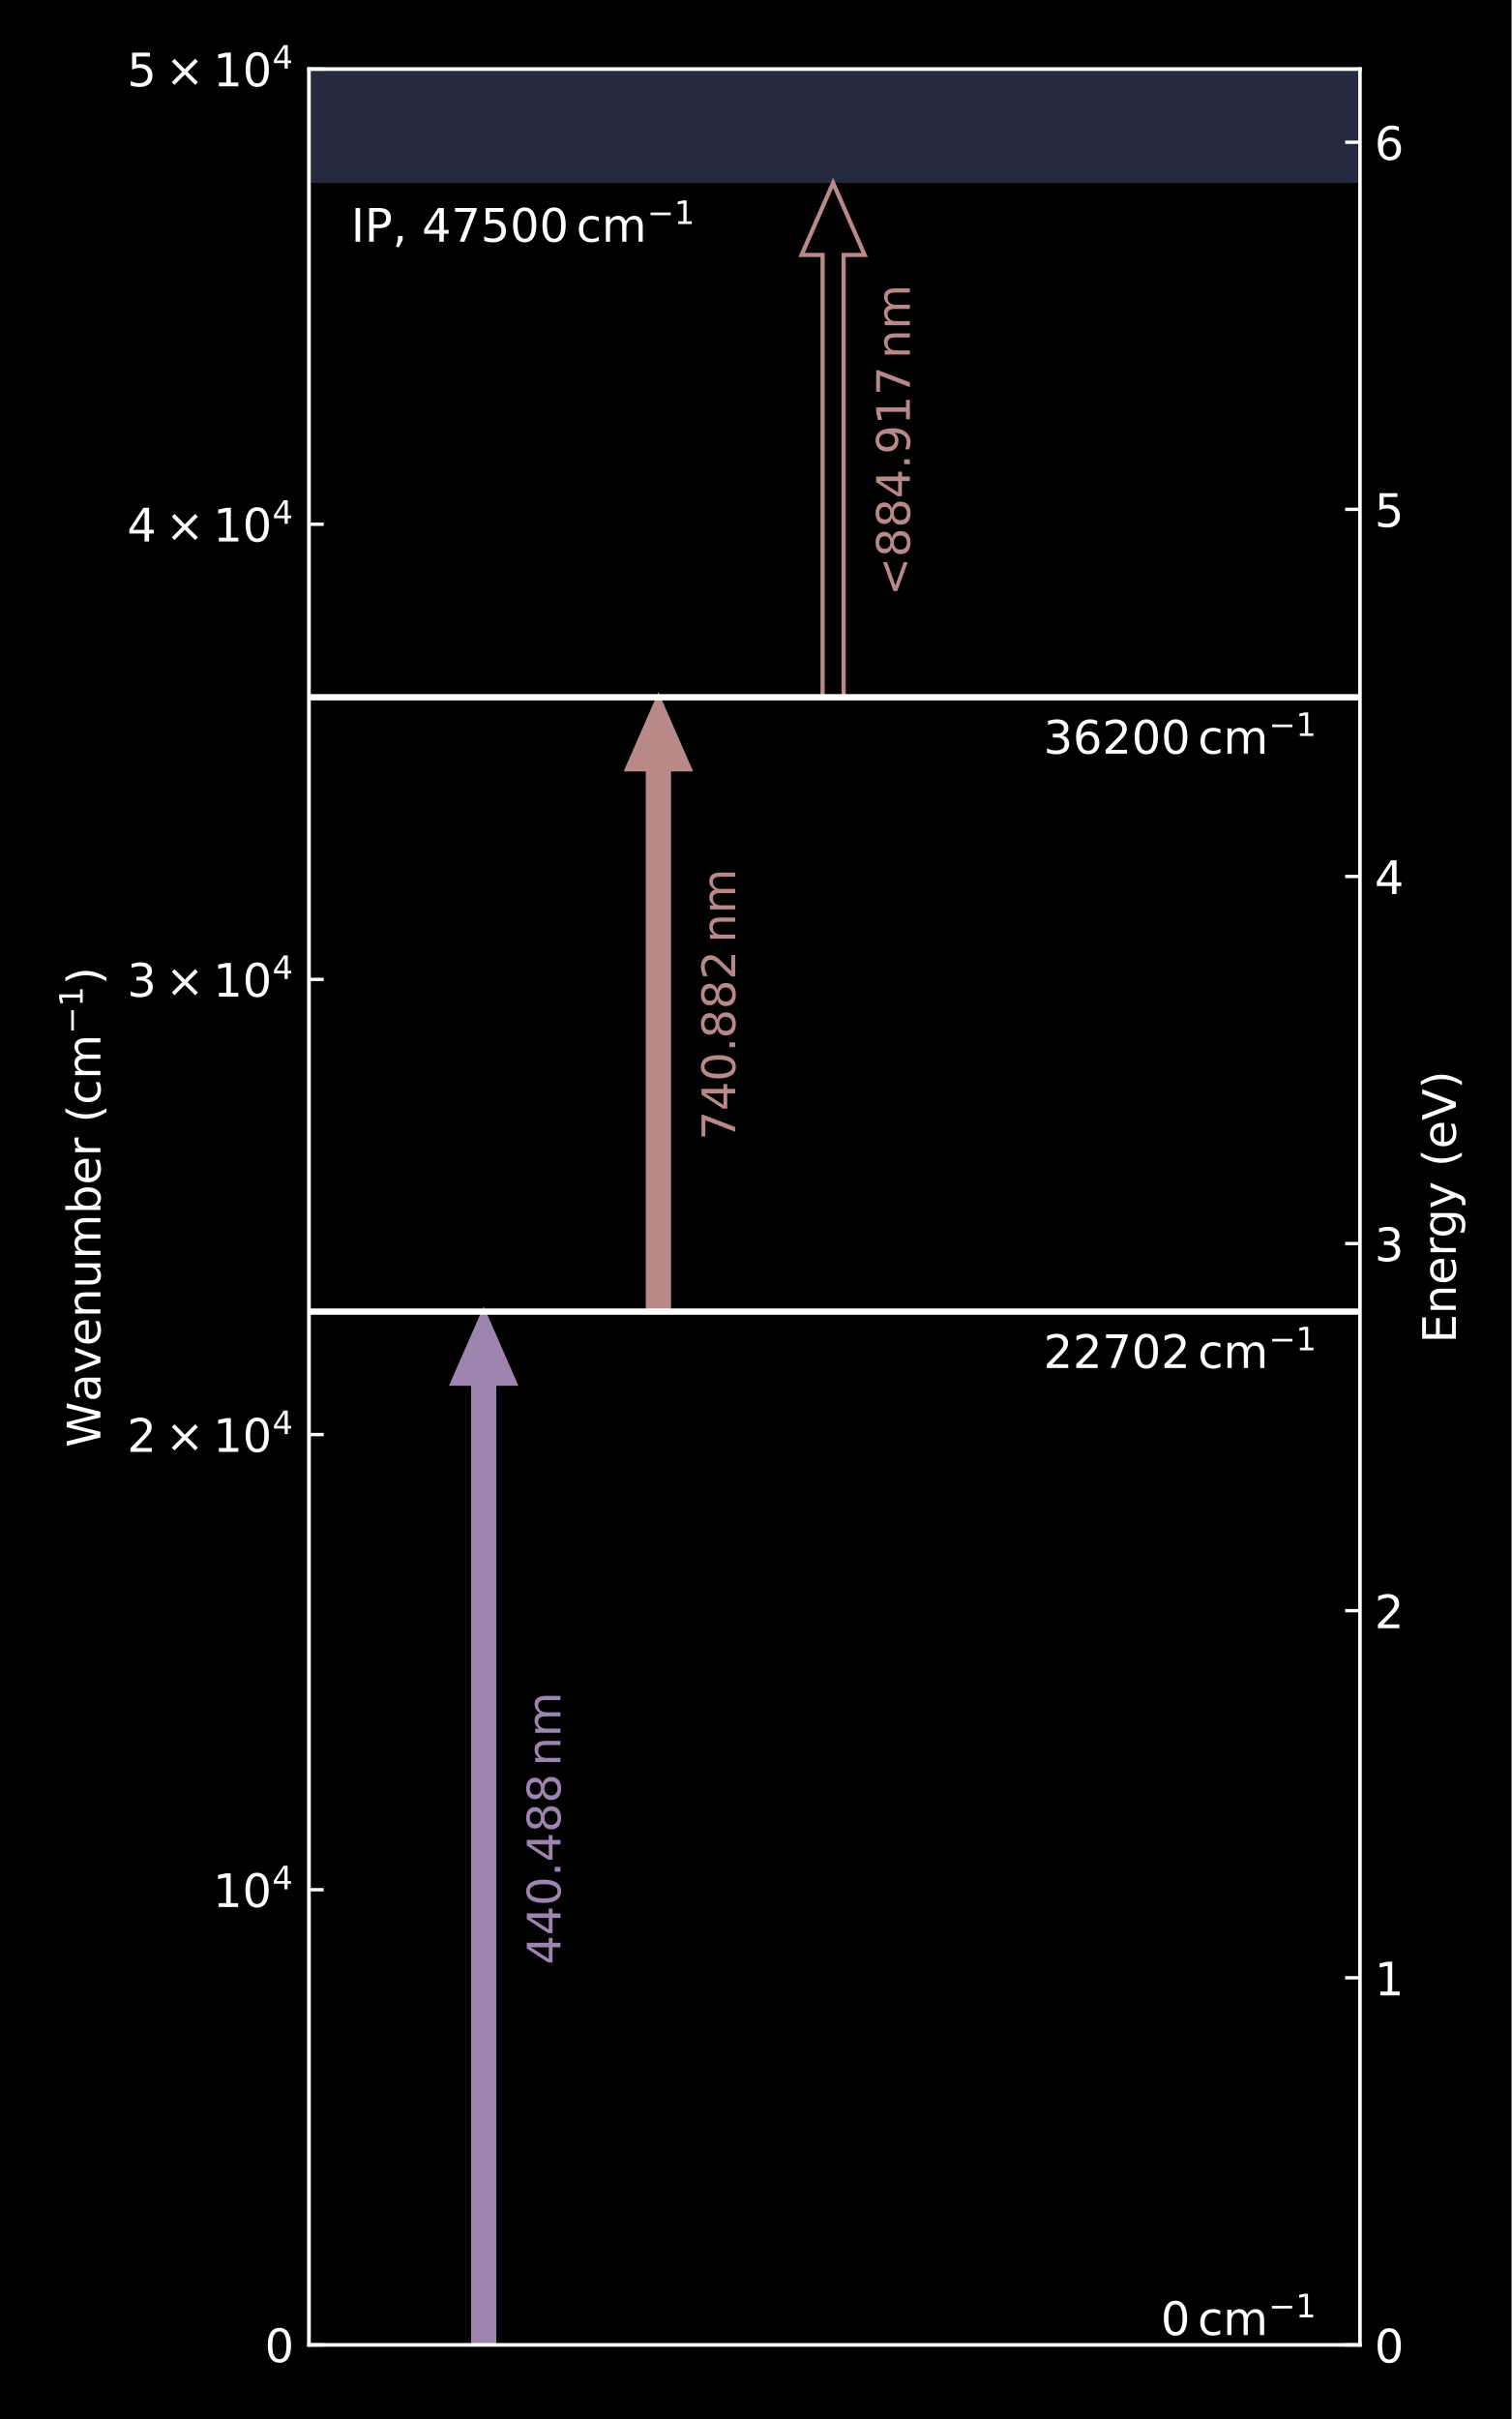
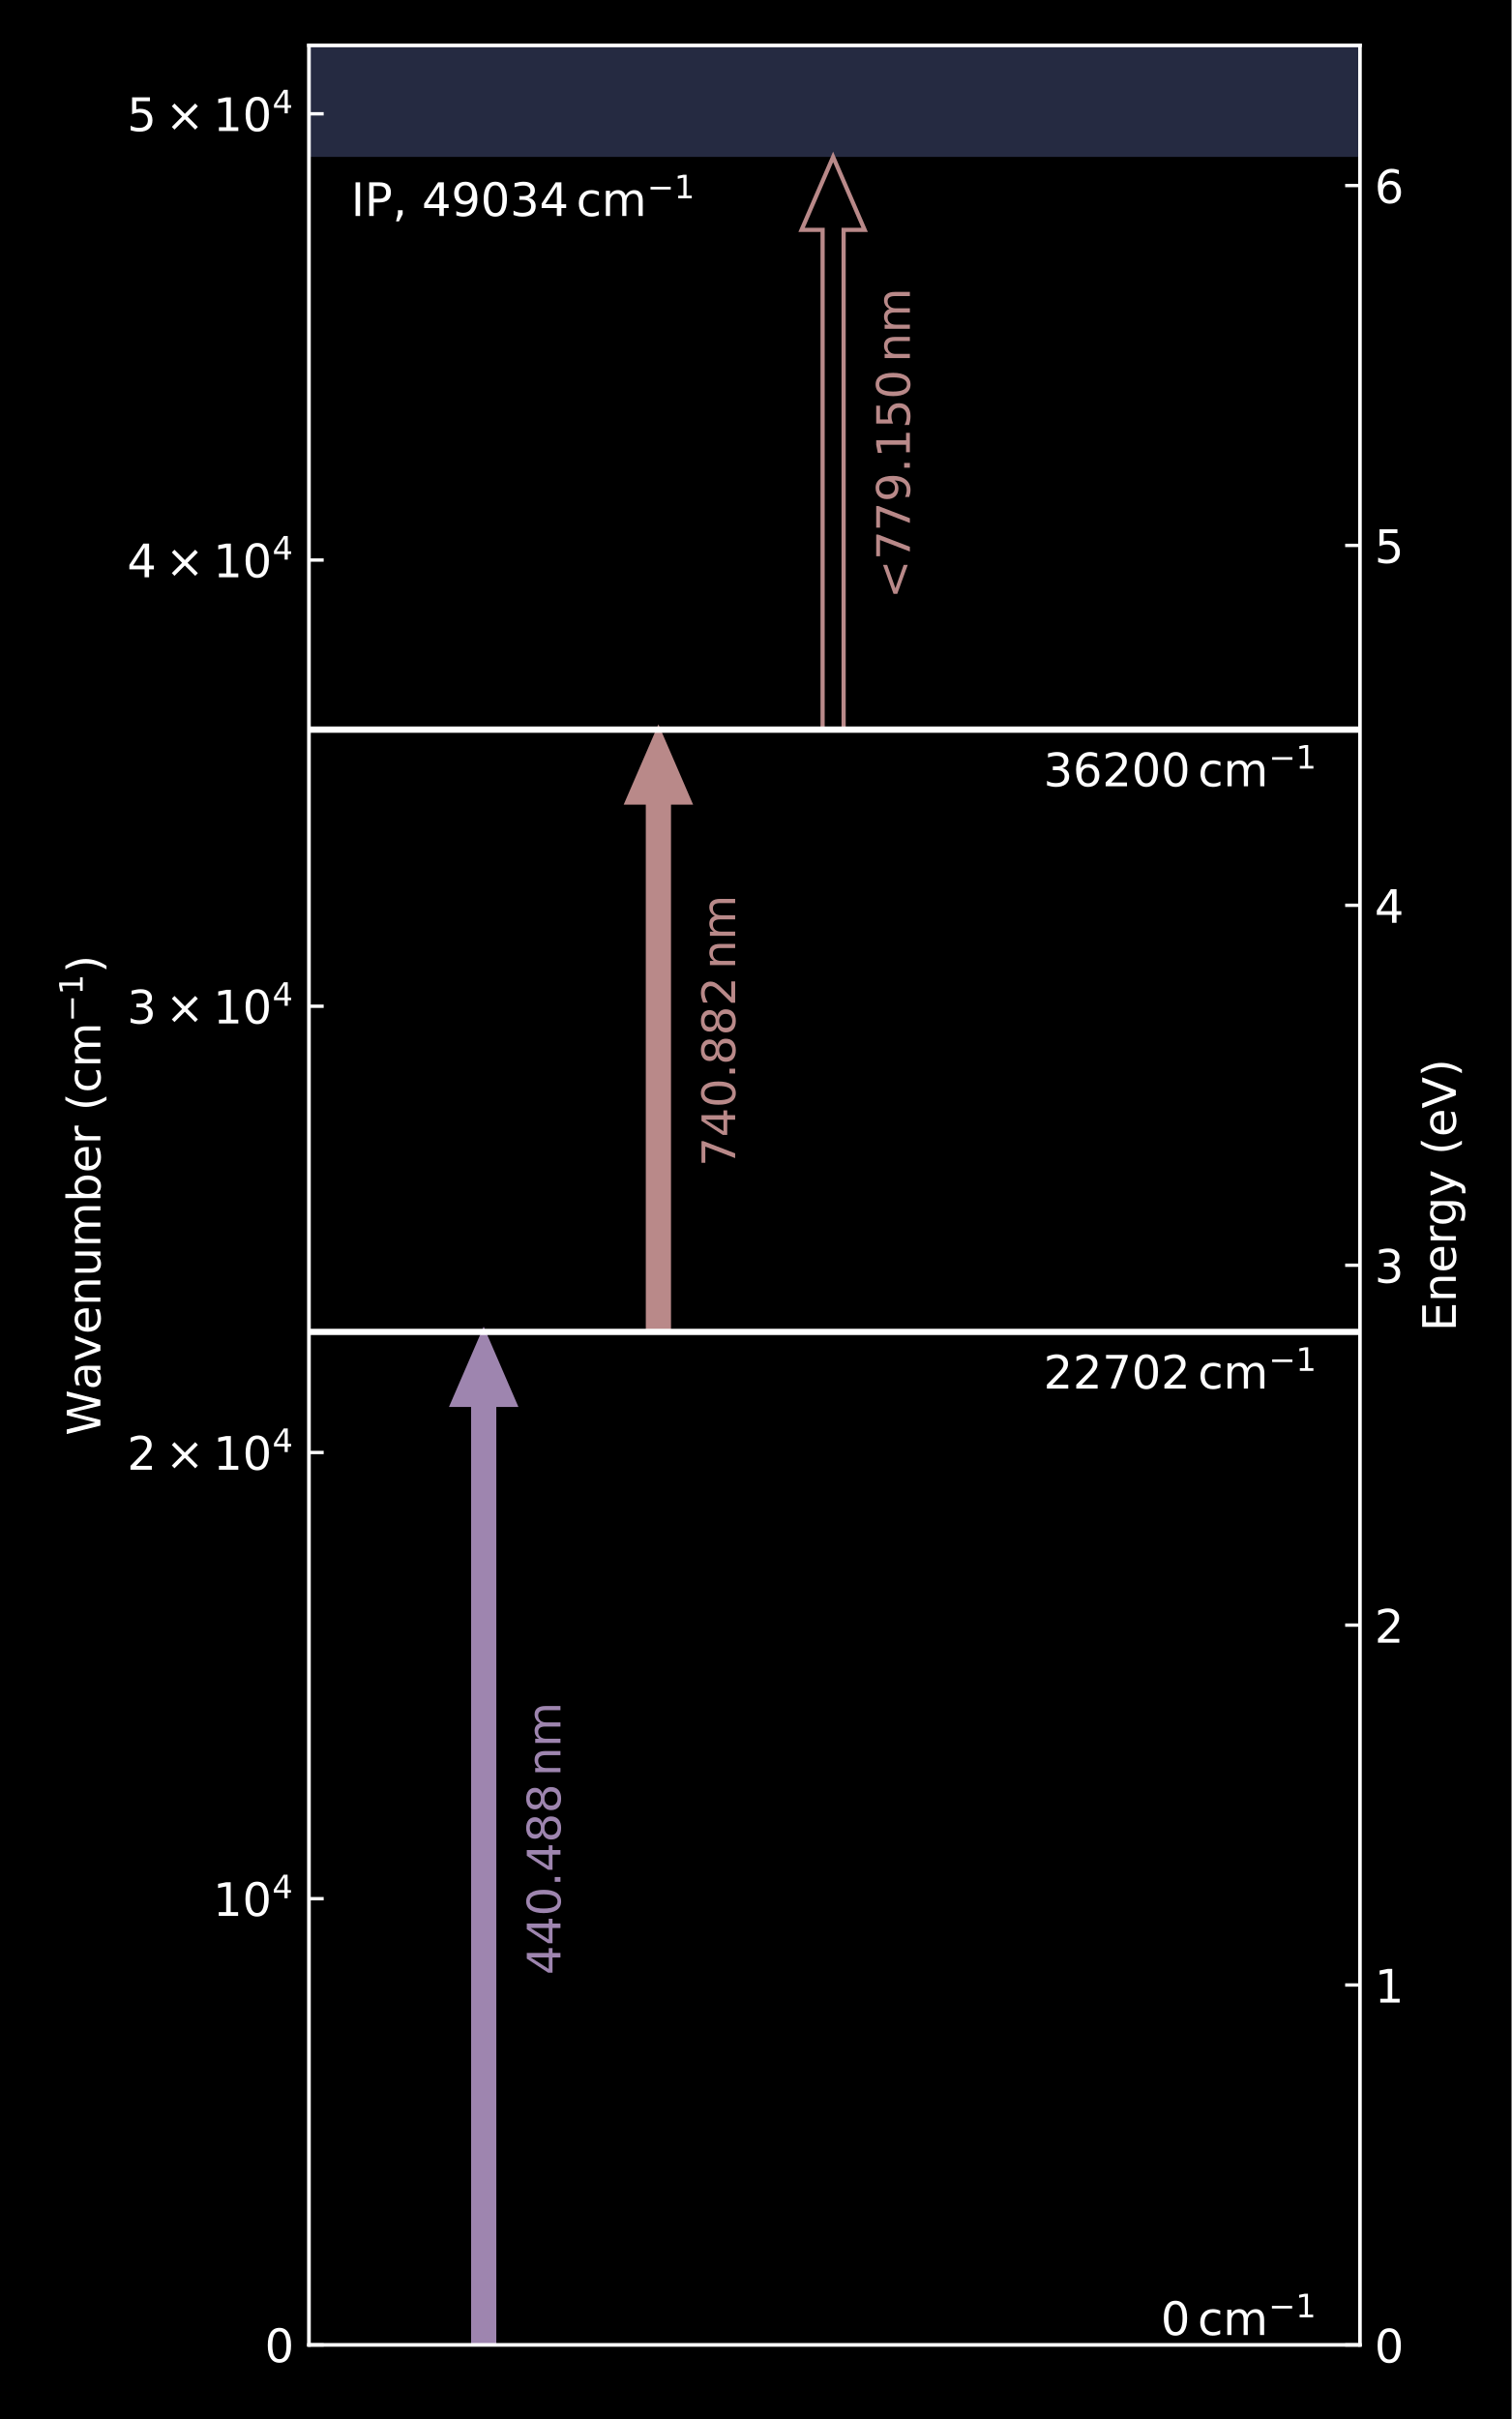
<svg xmlns="http://www.w3.org/2000/svg" xmlns:xlink="http://www.w3.org/1999/xlink" width="360pt" height="576pt" viewBox="0 0 360 576" version="1.1">
  <defs>
    <style type="text/css">*{stroke-linejoin: round; stroke-linecap: butt}</style>
  </defs>
  <g id="figure_1">
    <g id="patch_1">
      <path d="M 0 576  L 360 576  L 360 0  L 0 0  z " />
    </g>
    <g id="axes_1">
      <g id="patch_2">
-         <path d="M 73.592 558.36  L 323.88 558.36  L 323.88 16.452  L 73.592 16.452  z " />
+         <path d="M 73.592 558.36  L 323.88 558.36  L 323.88 10.8  L 73.592 10.8  z " />
      </g>
      <g id="PolyCollection_1">
-         <path d="M 73.592 -4860.72  L 73.592 43.547  L 323.88 43.547  L 323.88 -4860.72  L 323.88 -4860.72  L 73.592 -4860.72  z " clip-path="url(#p51c7b489b8)" style="fill: #4b5482; fill-opacity: 0.5" />
+         <path d="M 73.592 -4917.24  L 73.592 37.363  L 323.88 37.363  L 323.88 -4917.24  L 323.88 -4917.24  L 73.592 -4917.24  z " clip-path="url(#pb6f37d54f6)" style="fill: #4b5482; fill-opacity: 0.5" />
      </g>
      <g id="patch_3">
-         <path d="M 115.202 312.311  L 122.711 329.472  L 117.705 329.472  L 117.705 558.36  L 112.699 558.36  L 112.699 329.472  L 107.694 329.472  z " clip-path="url(#p51c7b489b8)" style="fill: #9e85af; stroke: #9e85af; stroke-linejoin: miter" />
+         <path d="M 115.202 317.146  L 122.711 334.512  L 117.705 334.512  L 117.705 558.36  L 112.699 558.36  L 112.699 334.512  L 107.694 334.512  z " clip-path="url(#pb6f37d54f6)" style="fill: #9e85af; stroke: #9e85af; stroke-linejoin: miter" />
      </g>
      <g id="patch_4">
-         <path d="M 156.813 166.024  L 164.321 183.184  L 159.316 183.184  L 159.316 312.311  L 154.31 312.311  L 154.31 183.184  L 149.304 183.184  z " clip-path="url(#p51c7b489b8)" style="fill: #b98989; stroke: #b98989; stroke-linejoin: miter" />
+         <path d="M 156.813 173.732  L 164.321 191.099  L 159.316 191.099  L 159.316 317.146  L 154.31 317.146  L 154.31 191.099  L 149.304 191.099  z " clip-path="url(#pb6f37d54f6)" style="fill: #b98989; stroke: #b98989; stroke-linejoin: miter" />
      </g>
      <g id="patch_5">
-         <path d="M 198.423 43.547  L 205.932 60.708  L 200.926 60.708  L 200.926 166.024  L 195.92 166.024  L 195.92 60.708  L 190.914 60.708  L 198.423 43.547  z " clip-path="url(#p51c7b489b8)" style="fill: none; stroke: #b98989; stroke-linejoin: miter" />
+         <path d="M 198.423 37.363  L 205.932 54.73  L 200.926 54.73  L 200.926 173.732  L 195.92 173.732  L 195.92 54.73  L 190.914 54.73  L 198.423 37.363  z " clip-path="url(#pb6f37d54f6)" style="fill: none; stroke: #b98989; stroke-linejoin: miter" />
      </g>
      <g id="matplotlib.axis_1" />
      <g id="matplotlib.axis_2">
        <g id="ytick_1">
          <g id="line2d_1">
            <defs>
-               <path id="m6802ee4774" d="M 0 0  L 3.5 0  " style="stroke: #ffffff; stroke-width: 0.8" />
+               <path id="m9e50b5db7c" d="M 0 0  L 3.5 0  " style="stroke: #ffffff; stroke-width: 0.8" />
            </defs>
            <g>
-               <use xlink:href="#m6802ee4774" x="73.592" y="558.36" style="fill: #ffffff; stroke: #ffffff; stroke-width: 0.8" />
+               <use xlink:href="#m9e50b5db7c" x="73.592" y="558.36" style="fill: #ffffff; stroke: #ffffff; stroke-width: 0.8" />
            </g>
          </g>
          <g id="text_1">
            <g style="fill: #ffffff" transform="translate(63.05196 562.5391) scale(0.11 -0.11)">
              <defs>
                <path id="DejaVuSans-30" d="M 2034 4250  Q 1547 4250 1301 3770  Q 1056 3291 1056 2328  Q 1056 1369 1301 889  Q 1547 409 2034 409  Q 2525 409 2770 889  Q 3016 1369 3016 2328  Q 3016 3291 2770 3770  Q 2525 4250 2034 4250  z M 2034 4750  Q 2819 4750 3233 4129  Q 3647 3509 3647 2328  Q 3647 1150 3233 529  Q 2819 -91 2034 -91  Q 1250 -91 836 529  Q 422 1150 422 2328  Q 422 3509 836 4129  Q 1250 4750 2034 4750  z " transform="scale(0.015625)" />
              </defs>
              <use xlink:href="#DejaVuSans-30" transform="translate(0 0.78125)" />
            </g>
          </g>
        </g>
        <g id="ytick_2">
          <g id="line2d_2">
            <g>
-               <use xlink:href="#m6802ee4774" x="73.592" y="449.978" style="fill: #ffffff; stroke: #ffffff; stroke-width: 0.8" />
+               <use xlink:href="#m9e50b5db7c" x="73.592" y="452.108" style="fill: #ffffff; stroke: #ffffff; stroke-width: 0.8" />
            </g>
          </g>
          <g id="text_2">
-             <g style="fill: #ffffff" transform="translate(50.73196 454.1575) scale(0.11 -0.11)">
+             <g style="fill: #ffffff" transform="translate(50.73196 456.287) scale(0.11 -0.11)">
              <defs>
                <path id="DejaVuSans-31" d="M 794 531  L 1825 531  L 1825 4091  L 703 3866  L 703 4441  L 1819 4666  L 2450 4666  L 2450 531  L 3481 531  L 3481 0  L 794 0  L 794 531  z " transform="scale(0.015625)" />
                <path id="DejaVuSans-34" d="M 2419 4116  L 825 1625  L 2419 1625  L 2419 4116  z M 2253 4666  L 3047 4666  L 3047 1625  L 3713 1625  L 3713 1100  L 3047 1100  L 3047 0  L 2419 0  L 2419 1100  L 313 1100  L 313 1709  L 2253 4666  z " transform="scale(0.015625)" />
              </defs>
              <use xlink:href="#DejaVuSans-31" transform="translate(0 0.684375)" />
              <use xlink:href="#DejaVuSans-30" transform="translate(63.62305 0.684375)" />
              <use xlink:href="#DejaVuSans-34" transform="translate(128.2031 38.96563) scale(0.7)" />
            </g>
          </g>
        </g>
        <g id="ytick_3">
          <g id="line2d_3">
            <g>
-               <use xlink:href="#m6802ee4774" x="73.592" y="341.597" style="fill: #ffffff; stroke: #ffffff; stroke-width: 0.8" />
+               <use xlink:href="#m9e50b5db7c" x="73.592" y="345.856" style="fill: #ffffff; stroke: #ffffff; stroke-width: 0.8" />
            </g>
          </g>
          <g id="text_3">
-             <g style="fill: #ffffff" transform="translate(30.27196 345.7759) scale(0.11 -0.11)">
+             <g style="fill: #ffffff" transform="translate(30.27196 350.0348) scale(0.11 -0.11)">
              <defs>
                <path id="DejaVuSans-32" d="M 1228 531  L 3431 531  L 3431 0  L 469 0  L 469 531  Q 828 903 1448 1529  Q 2069 2156 2228 2338  Q 2531 2678 2651 2914  Q 2772 3150 2772 3378  Q 2772 3750 2511 3984  Q 2250 4219 1831 4219  Q 1534 4219 1204 4116  Q 875 4013 500 3803  L 500 4441  Q 881 4594 1212 4672  Q 1544 4750 1819 4750  Q 2544 4750 2975 4387  Q 3406 4025 3406 3419  Q 3406 3131 3298 2873  Q 3191 2616 2906 2266  Q 2828 2175 2409 1742  Q 1991 1309 1228 531  z " transform="scale(0.015625)" />
                <path id="DejaVuSans-d7" d="M 4488 3438  L 3059 2003  L 4488 575  L 4116 197  L 2681 1631  L 1247 197  L 878 575  L 2303 2003  L 878 3438  L 1247 3816  L 2681 2381  L 4116 3816  L 4488 3438  z " transform="scale(0.015625)" />
              </defs>
              <use xlink:href="#DejaVuSans-32" transform="translate(0 0.684375)" />
              <use xlink:href="#DejaVuSans-d7" transform="translate(83.10547 0.684375)" />
              <use xlink:href="#DejaVuSans-31" transform="translate(186.377 0.684375)" />
              <use xlink:href="#DejaVuSans-30" transform="translate(250 0.684375)" />
              <use xlink:href="#DejaVuSans-34" transform="translate(314.5801 38.96563) scale(0.7)" />
            </g>
          </g>
        </g>
        <g id="ytick_4">
          <g id="line2d_4">
            <g>
-               <use xlink:href="#m6802ee4774" x="73.592" y="233.215" style="fill: #ffffff; stroke: #ffffff; stroke-width: 0.8" />
+               <use xlink:href="#m9e50b5db7c" x="73.592" y="239.603" style="fill: #ffffff; stroke: #ffffff; stroke-width: 0.8" />
            </g>
          </g>
          <g id="text_4">
-             <g style="fill: #ffffff" transform="translate(30.27196 237.3943) scale(0.11 -0.11)">
+             <g style="fill: #ffffff" transform="translate(30.27196 243.7826) scale(0.11 -0.11)">
              <defs>
                <path id="DejaVuSans-33" d="M 2597 2516  Q 3050 2419 3304 2112  Q 3559 1806 3559 1356  Q 3559 666 3084 287  Q 2609 -91 1734 -91  Q 1441 -91 1130 -33  Q 819 25 488 141  L 488 750  Q 750 597 1062 519  Q 1375 441 1716 441  Q 2309 441 2620 675  Q 2931 909 2931 1356  Q 2931 1769 2642 2001  Q 2353 2234 1838 2234  L 1294 2234  L 1294 2753  L 1863 2753  Q 2328 2753 2575 2939  Q 2822 3125 2822 3475  Q 2822 3834 2567 4026  Q 2313 4219 1838 4219  Q 1578 4219 1281 4162  Q 984 4106 628 3988  L 628 4550  Q 988 4650 1302 4700  Q 1616 4750 1894 4750  Q 2613 4750 3031 4423  Q 3450 4097 3450 3541  Q 3450 3153 3228 2886  Q 3006 2619 2597 2516  z " transform="scale(0.015625)" />
              </defs>
              <use xlink:href="#DejaVuSans-33" transform="translate(0 0.684375)" />
              <use xlink:href="#DejaVuSans-d7" transform="translate(83.10547 0.684375)" />
              <use xlink:href="#DejaVuSans-31" transform="translate(186.377 0.684375)" />
              <use xlink:href="#DejaVuSans-30" transform="translate(250 0.684375)" />
              <use xlink:href="#DejaVuSans-34" transform="translate(314.5801 38.96563) scale(0.7)" />
            </g>
          </g>
        </g>
        <g id="ytick_5">
          <g id="line2d_5">
            <g>
-               <use xlink:href="#m6802ee4774" x="73.592" y="124.834" style="fill: #ffffff; stroke: #ffffff; stroke-width: 0.8" />
+               <use xlink:href="#m9e50b5db7c" x="73.592" y="133.351" style="fill: #ffffff; stroke: #ffffff; stroke-width: 0.8" />
            </g>
          </g>
          <g id="text_5">
-             <g style="fill: #ffffff" transform="translate(30.27196 129.0127) scale(0.11 -0.11)">
+             <g style="fill: #ffffff" transform="translate(30.27196 137.5304) scale(0.11 -0.11)">
              <use xlink:href="#DejaVuSans-34" transform="translate(0 0.684375)" />
              <use xlink:href="#DejaVuSans-d7" transform="translate(83.10547 0.684375)" />
              <use xlink:href="#DejaVuSans-31" transform="translate(186.377 0.684375)" />
              <use xlink:href="#DejaVuSans-30" transform="translate(250 0.684375)" />
              <use xlink:href="#DejaVuSans-34" transform="translate(314.5801 38.96563) scale(0.7)" />
            </g>
          </g>
        </g>
        <g id="ytick_6">
          <g id="line2d_6">
            <g>
-               <use xlink:href="#m6802ee4774" x="73.592" y="16.452" style="fill: #ffffff; stroke: #ffffff; stroke-width: 0.8" />
+               <use xlink:href="#m9e50b5db7c" x="73.592" y="27.099" style="fill: #ffffff; stroke: #ffffff; stroke-width: 0.8" />
            </g>
          </g>
          <g id="text_6">
-             <g style="fill: #ffffff" transform="translate(30.27196 20.63114) scale(0.11 -0.11)">
+             <g style="fill: #ffffff" transform="translate(30.27196 31.27823) scale(0.11 -0.11)">
              <defs>
                <path id="DejaVuSans-35" d="M 691 4666  L 3169 4666  L 3169 4134  L 1269 4134  L 1269 2991  Q 1406 3038 1543 3061  Q 1681 3084 1819 3084  Q 2600 3084 3056 2656  Q 3513 2228 3513 1497  Q 3513 744 3044 326  Q 2575 -91 1722 -91  Q 1428 -91 1123 -41  Q 819 9 494 109  L 494 744  Q 775 591 1075 516  Q 1375 441 1709 441  Q 2250 441 2565 725  Q 2881 1009 2881 1497  Q 2881 1984 2565 2268  Q 2250 2553 1709 2553  Q 1456 2553 1204 2497  Q 953 2441 691 2322  L 691 4666  z " transform="scale(0.015625)" />
              </defs>
              <use xlink:href="#DejaVuSans-35" transform="translate(0 0.684375)" />
              <use xlink:href="#DejaVuSans-d7" transform="translate(83.10547 0.684375)" />
              <use xlink:href="#DejaVuSans-31" transform="translate(186.377 0.684375)" />
              <use xlink:href="#DejaVuSans-30" transform="translate(250 0.684375)" />
              <use xlink:href="#DejaVuSans-34" transform="translate(314.5801 38.96563) scale(0.7)" />
            </g>
          </g>
        </g>
        <g id="text_7">
-           <g style="fill: #ffffff" transform="translate(23.9843 344.661) rotate(-90) scale(0.11 -0.11)">
+           <g style="fill: #ffffff" transform="translate(23.9843 341.835) rotate(-90) scale(0.11 -0.11)">
            <defs>
              <path id="DejaVuSans-57" d="M 213 4666  L 850 4666  L 1831 722  L 2809 4666  L 3519 4666  L 4500 722  L 5478 4666  L 6119 4666  L 4947 0  L 4153 0  L 3169 4050  L 2175 0  L 1381 0  L 213 4666  z " transform="scale(0.015625)" />
              <path id="DejaVuSans-61" d="M 2194 1759  Q 1497 1759 1228 1600  Q 959 1441 959 1056  Q 959 750 1161 570  Q 1363 391 1709 391  Q 2188 391 2477 730  Q 2766 1069 2766 1631  L 2766 1759  L 2194 1759  z M 3341 1997  L 3341 0  L 2766 0  L 2766 531  Q 2569 213 2275 61  Q 1981 -91 1556 -91  Q 1019 -91 701 211  Q 384 513 384 1019  Q 384 1609 779 1909  Q 1175 2209 1959 2209  L 2766 2209  L 2766 2266  Q 2766 2663 2505 2880  Q 2244 3097 1772 3097  Q 1472 3097 1187 3025  Q 903 2953 641 2809  L 641 3341  Q 956 3463 1253 3523  Q 1550 3584 1831 3584  Q 2591 3584 2966 3190  Q 3341 2797 3341 1997  z " transform="scale(0.015625)" />
              <path id="DejaVuSans-76" d="M 191 3500  L 800 3500  L 1894 563  L 2988 3500  L 3597 3500  L 2284 0  L 1503 0  L 191 3500  z " transform="scale(0.015625)" />
              <path id="DejaVuSans-65" d="M 3597 1894  L 3597 1613  L 953 1613  Q 991 1019 1311 708  Q 1631 397 2203 397  Q 2534 397 2845 478  Q 3156 559 3463 722  L 3463 178  Q 3153 47 2828 -22  Q 2503 -91 2169 -91  Q 1331 -91 842 396  Q 353 884 353 1716  Q 353 2575 817 3079  Q 1281 3584 2069 3584  Q 2775 3584 3186 3129  Q 3597 2675 3597 1894  z M 3022 2063  Q 3016 2534 2758 2815  Q 2500 3097 2075 3097  Q 1594 3097 1305 2825  Q 1016 2553 972 2059  L 3022 2063  z " transform="scale(0.015625)" />
              <path id="DejaVuSans-6e" d="M 3513 2113  L 3513 0  L 2938 0  L 2938 2094  Q 2938 2591 2744 2837  Q 2550 3084 2163 3084  Q 1697 3084 1428 2787  Q 1159 2491 1159 1978  L 1159 0  L 581 0  L 581 3500  L 1159 3500  L 1159 2956  Q 1366 3272 1645 3428  Q 1925 3584 2291 3584  Q 2894 3584 3203 3211  Q 3513 2838 3513 2113  z " transform="scale(0.015625)" />
              <path id="DejaVuSans-75" d="M 544 1381  L 544 3500  L 1119 3500  L 1119 1403  Q 1119 906 1312 657  Q 1506 409 1894 409  Q 2359 409 2629 706  Q 2900 1003 2900 1516  L 2900 3500  L 3475 3500  L 3475 0  L 2900 0  L 2900 538  Q 2691 219 2414 64  Q 2138 -91 1772 -91  Q 1169 -91 856 284  Q 544 659 544 1381  z M 1991 3584  L 1991 3584  z " transform="scale(0.015625)" />
              <path id="DejaVuSans-6d" d="M 3328 2828  Q 3544 3216 3844 3400  Q 4144 3584 4550 3584  Q 5097 3584 5394 3201  Q 5691 2819 5691 2113  L 5691 0  L 5113 0  L 5113 2094  Q 5113 2597 4934 2840  Q 4756 3084 4391 3084  Q 3944 3084 3684 2787  Q 3425 2491 3425 1978  L 3425 0  L 2847 0  L 2847 2094  Q 2847 2600 2669 2842  Q 2491 3084 2119 3084  Q 1678 3084 1418 2786  Q 1159 2488 1159 1978  L 1159 0  L 581 0  L 581 3500  L 1159 3500  L 1159 2956  Q 1356 3278 1631 3431  Q 1906 3584 2284 3584  Q 2666 3584 2933 3390  Q 3200 3197 3328 2828  z " transform="scale(0.015625)" />
              <path id="DejaVuSans-62" d="M 3116 1747  Q 3116 2381 2855 2742  Q 2594 3103 2138 3103  Q 1681 3103 1420 2742  Q 1159 2381 1159 1747  Q 1159 1113 1420 752  Q 1681 391 2138 391  Q 2594 391 2855 752  Q 3116 1113 3116 1747  z M 1159 2969  Q 1341 3281 1617 3432  Q 1894 3584 2278 3584  Q 2916 3584 3314 3078  Q 3713 2572 3713 1747  Q 3713 922 3314 415  Q 2916 -91 2278 -91  Q 1894 -91 1617 61  Q 1341 213 1159 525  L 1159 0  L 581 0  L 581 4863  L 1159 4863  L 1159 2969  z " transform="scale(0.015625)" />
              <path id="DejaVuSans-72" d="M 2631 2963  Q 2534 3019 2420 3045  Q 2306 3072 2169 3072  Q 1681 3072 1420 2755  Q 1159 2438 1159 1844  L 1159 0  L 581 0  L 581 3500  L 1159 3500  L 1159 2956  Q 1341 3275 1631 3429  Q 1922 3584 2338 3584  Q 2397 3584 2469 3576  Q 2541 3569 2628 3553  L 2631 2963  z " transform="scale(0.015625)" />
              <path id="DejaVuSans-20" transform="scale(0.015625)" />
              <path id="DejaVuSans-28" d="M 1984 4856  Q 1566 4138 1362 3434  Q 1159 2731 1159 2009  Q 1159 1288 1364 580  Q 1569 -128 1984 -844  L 1484 -844  Q 1016 -109 783 600  Q 550 1309 550 2009  Q 550 2706 781 3412  Q 1013 4119 1484 4856  L 1984 4856  z " transform="scale(0.015625)" />
              <path id="DejaVuSans-63" d="M 3122 3366  L 3122 2828  Q 2878 2963 2633 3030  Q 2388 3097 2138 3097  Q 1578 3097 1268 2742  Q 959 2388 959 1747  Q 959 1106 1268 751  Q 1578 397 2138 397  Q 2388 397 2633 464  Q 2878 531 3122 666  L 3122 134  Q 2881 22 2623 -34  Q 2366 -91 2075 -91  Q 1284 -91 818 406  Q 353 903 353 1747  Q 353 2603 823 3093  Q 1294 3584 2113 3584  Q 2378 3584 2631 3529  Q 2884 3475 3122 3366  z " transform="scale(0.015625)" />
              <path id="DejaVuSans-2212" d="M 678 2272  L 4684 2272  L 4684 1741  L 678 1741  L 678 2272  z " transform="scale(0.015625)" />
              <path id="DejaVuSans-29" d="M 513 4856  L 1013 4856  Q 1481 4119 1714 3412  Q 1947 2706 1947 2009  Q 1947 1309 1714 600  Q 1481 -109 1013 -844  L 513 -844  Q 928 -128 1133 580  Q 1338 1288 1338 2009  Q 1338 2731 1133 3434  Q 928 4138 513 4856  z " transform="scale(0.015625)" />
            </defs>
            <use xlink:href="#DejaVuSans-57" transform="translate(0 0.684375)" />
            <use xlink:href="#DejaVuSans-61" transform="translate(98.87695 0.684375)" />
            <use xlink:href="#DejaVuSans-76" transform="translate(160.1562 0.684375)" />
            <use xlink:href="#DejaVuSans-65" transform="translate(219.3359 0.684375)" />
            <use xlink:href="#DejaVuSans-6e" transform="translate(280.8594 0.684375)" />
            <use xlink:href="#DejaVuSans-75" transform="translate(344.2383 0.684375)" />
            <use xlink:href="#DejaVuSans-6d" transform="translate(407.6172 0.684375)" />
            <use xlink:href="#DejaVuSans-62" transform="translate(505.0293 0.684375)" />
            <use xlink:href="#DejaVuSans-65" transform="translate(568.5059 0.684375)" />
            <use xlink:href="#DejaVuSans-72" transform="translate(630.0293 0.684375)" />
            <use xlink:href="#DejaVuSans-20" transform="translate(671.1426 0.684375)" />
            <use xlink:href="#DejaVuSans-28" transform="translate(702.9297 0.684375)" />
            <use xlink:href="#DejaVuSans-63" transform="translate(741.9434 0.684375)" />
            <use xlink:href="#DejaVuSans-6d" transform="translate(796.9238 0.684375)" />
            <use xlink:href="#DejaVuSans-2212" transform="translate(895.293 38.96563) scale(0.7)" />
            <use xlink:href="#DejaVuSans-31" transform="translate(953.9453 38.96563) scale(0.7)" />
            <use xlink:href="#DejaVuSans-29" transform="translate(1001.216 0.684375)" />
          </g>
        </g>
      </g>
      <g id="LineCollection_1">
-         <path d="M 73.592 312.311  L 323.88 312.311  " clip-path="url(#p51c7b489b8)" style="fill: none; stroke: #ffffff; stroke-width: 1.5" />
+         <path d="M 73.592 317.146  L 323.88 317.146  " clip-path="url(#pb6f37d54f6)" style="fill: none; stroke: #ffffff; stroke-width: 1.5" />
      </g>
      <g id="LineCollection_2">
-         <path d="M 73.592 166.024  L 323.88 166.024  " clip-path="url(#p51c7b489b8)" style="fill: none; stroke: #ffffff; stroke-width: 1.5" />
+         <path d="M 73.592 173.732  L 323.88 173.732  " clip-path="url(#pb6f37d54f6)" style="fill: none; stroke: #ffffff; stroke-width: 1.5" />
      </g>
      <g id="patch_6">
-         <path d="M 73.592 558.36  L 73.592 16.452  " style="fill: none; stroke: #ffffff; stroke-width: 0.8; stroke-linejoin: miter; stroke-linecap: square" />
+         <path d="M 73.592 558.36  L 73.592 10.8  " style="fill: none; stroke: #ffffff; stroke-width: 0.8; stroke-linejoin: miter; stroke-linecap: square" />
      </g>
      <g id="patch_7">
-         <path d="M 323.88 558.36  L 323.88 16.452  " style="fill: none; stroke: #ffffff; stroke-width: 0.8; stroke-linejoin: miter; stroke-linecap: square" />
+         <path d="M 323.88 558.36  L 323.88 10.8  " style="fill: none; stroke: #ffffff; stroke-width: 0.8; stroke-linejoin: miter; stroke-linecap: square" />
      </g>
      <g id="patch_8">
        <path d="M 73.592 558.36  L 323.88 558.36  " style="fill: none; stroke: #ffffff; stroke-width: 0.8; stroke-linejoin: miter; stroke-linecap: square" />
      </g>
      <g id="patch_9">
-         <path d="M 73.592 16.452  L 323.88 16.452  " style="fill: none; stroke: #ffffff; stroke-width: 0.8; stroke-linejoin: miter; stroke-linecap: square" />
+         <path d="M 73.592 10.8  L 323.88 10.8  " style="fill: none; stroke: #ffffff; stroke-width: 0.8; stroke-linejoin: miter; stroke-linecap: square" />
      </g>
      <g id="text_8">
-         <g style="fill: #ffffff" transform="translate(83.60348 57.62787) scale(0.11 -0.11)">
+         <g style="fill: #ffffff" transform="translate(83.60348 51.50536) scale(0.11 -0.11)">
          <defs>
            <path id="DejaVuSans-49" d="M 628 4666  L 1259 4666  L 1259 0  L 628 0  L 628 4666  z " transform="scale(0.015625)" />
            <path id="DejaVuSans-50" d="M 1259 4147  L 1259 2394  L 2053 2394  Q 2494 2394 2734 2622  Q 2975 2850 2975 3272  Q 2975 3691 2734 3919  Q 2494 4147 2053 4147  L 1259 4147  z M 628 4666  L 2053 4666  Q 2838 4666 3239 4311  Q 3641 3956 3641 3272  Q 3641 2581 3239 2228  Q 2838 1875 2053 1875  L 1259 1875  L 1259 0  L 628 0  L 628 4666  z " transform="scale(0.015625)" />
            <path id="DejaVuSans-2c" d="M 750 794  L 1409 794  L 1409 256  L 897 -744  L 494 -744  L 750 256  L 750 794  z " transform="scale(0.015625)" />
-             <path id="DejaVuSans-37" d="M 525 4666  L 3525 4666  L 3525 4397  L 1831 0  L 1172 0  L 2766 4134  L 525 4134  L 525 4666  z " transform="scale(0.015625)" />
+             <path id="DejaVuSans-39" d="M 703 97  L 703 672  Q 941 559 1184 500  Q 1428 441 1663 441  Q 2288 441 2617 861  Q 2947 1281 2994 2138  Q 2813 1869 2534 1725  Q 2256 1581 1919 1581  Q 1219 1581 811 2004  Q 403 2428 403 3163  Q 403 3881 828 4315  Q 1253 4750 1959 4750  Q 2769 4750 3195 4129  Q 3622 3509 3622 2328  Q 3622 1225 3098 567  Q 2575 -91 1691 -91  Q 1453 -91 1209 -44  Q 966 3 703 97  z M 1959 2075  Q 2384 2075 2632 2365  Q 2881 2656 2881 3163  Q 2881 3666 2632 3958  Q 2384 4250 1959 4250  Q 1534 4250 1286 3958  Q 1038 3666 1038 3163  Q 1038 2656 1286 2365  Q 1534 2075 1959 2075  z " transform="scale(0.015625)" />
          </defs>
          <use xlink:href="#DejaVuSans-49" transform="translate(0 0.684375)" />
          <use xlink:href="#DejaVuSans-50" transform="translate(29.49219 0.684375)" />
          <use xlink:href="#DejaVuSans-2c" transform="translate(89.79492 0.684375)" />
          <use xlink:href="#DejaVuSans-20" transform="translate(121.582 0.684375)" />
          <use xlink:href="#DejaVuSans-34" transform="translate(153.3691 0.684375)" />
-           <use xlink:href="#DejaVuSans-37" transform="translate(216.9922 0.684375)" />
-           <use xlink:href="#DejaVuSans-35" transform="translate(280.6152 0.684375)" />
-           <use xlink:href="#DejaVuSans-30" transform="translate(344.2383 0.684375)" />
-           <use xlink:href="#DejaVuSans-30" transform="translate(407.8613 0.684375)" />
+           <use xlink:href="#DejaVuSans-39" transform="translate(216.9922 0.684375)" />
+           <use xlink:href="#DejaVuSans-30" transform="translate(280.6152 0.684375)" />
+           <use xlink:href="#DejaVuSans-33" transform="translate(344.2383 0.684375)" />
+           <use xlink:href="#DejaVuSans-34" transform="translate(407.8613 0.684375)" />
          <use xlink:href="#DejaVuSans-63" transform="translate(487.7201 0.684375)" />
          <use xlink:href="#DejaVuSans-6d" transform="translate(542.7005 0.684375)" />
          <use xlink:href="#DejaVuSans-2212" transform="translate(641.0697 38.96563) scale(0.7)" />
          <use xlink:href="#DejaVuSans-31" transform="translate(699.722 38.96563) scale(0.7)" />
        </g>
      </g>
      <g id="text_9">
        <g style="fill: #ffffff" transform="translate(276.4685 556.0723) scale(0.11 -0.11)">
          <use xlink:href="#DejaVuSans-30" transform="translate(0 0.684375)" />
          <use xlink:href="#DejaVuSans-63" transform="translate(79.85872 0.684375)" />
          <use xlink:href="#DejaVuSans-6d" transform="translate(134.8392 0.684375)" />
          <use xlink:href="#DejaVuSans-2212" transform="translate(233.2083 38.96563) scale(0.7)" />
          <use xlink:href="#DejaVuSans-31" transform="translate(291.8607 38.96563) scale(0.7)" />
        </g>
      </g>
      <g id="text_10">
-         <g style="fill: #9e85af" transform="translate(133.5721 467.8407) rotate(-90) scale(0.11 -0.11)">
+         <g style="fill: #9e85af" transform="translate(133.5721 470.2578) rotate(-90) scale(0.11 -0.11)">
          <defs>
            <path id="DejaVuSans-2e" d="M 684 794  L 1344 794  L 1344 0  L 684 0  L 684 794  z " transform="scale(0.015625)" />
            <path id="DejaVuSans-38" d="M 2034 2216  Q 1584 2216 1326 1975  Q 1069 1734 1069 1313  Q 1069 891 1326 650  Q 1584 409 2034 409  Q 2484 409 2743 651  Q 3003 894 3003 1313  Q 3003 1734 2745 1975  Q 2488 2216 2034 2216  z M 1403 2484  Q 997 2584 770 2862  Q 544 3141 544 3541  Q 544 4100 942 4425  Q 1341 4750 2034 4750  Q 2731 4750 3128 4425  Q 3525 4100 3525 3541  Q 3525 3141 3298 2862  Q 3072 2584 2669 2484  Q 3125 2378 3379 2068  Q 3634 1759 3634 1313  Q 3634 634 3220 271  Q 2806 -91 2034 -91  Q 1263 -91 848 271  Q 434 634 434 1313  Q 434 1759 690 2068  Q 947 2378 1403 2484  z M 1172 3481  Q 1172 3119 1398 2916  Q 1625 2713 2034 2713  Q 2441 2713 2670 2916  Q 2900 3119 2900 3481  Q 2900 3844 2670 4047  Q 2441 4250 2034 4250  Q 1625 4250 1398 4047  Q 1172 3844 1172 3481  z " transform="scale(0.015625)" />
          </defs>
          <use xlink:href="#DejaVuSans-34" transform="translate(0 0.78125)" />
          <use xlink:href="#DejaVuSans-34" transform="translate(63.62305 0.78125)" />
          <use xlink:href="#DejaVuSans-30" transform="translate(127.2461 0.78125)" />
          <use xlink:href="#DejaVuSans-2e" transform="translate(190.8691 0.78125)" />
          <use xlink:href="#DejaVuSans-34" transform="translate(222.6562 0.78125)" />
          <use xlink:href="#DejaVuSans-38" transform="translate(286.2793 0.78125)" />
          <use xlink:href="#DejaVuSans-38" transform="translate(349.9023 0.78125)" />
          <use xlink:href="#DejaVuSans-6e" transform="translate(429.7611 0.78125)" />
          <use xlink:href="#DejaVuSans-6d" transform="translate(493.14 0.78125)" />
        </g>
      </g>
      <g id="text_11">
-         <g style="fill: #ffffff" transform="translate(248.5285 325.8177) scale(0.11 -0.11)">
+         <g style="fill: #ffffff" transform="translate(248.5285 330.7138) scale(0.11 -0.11)">
+           <defs>
+             <path id="DejaVuSans-37" d="M 525 4666  L 3525 4666  L 3525 4397  L 1831 0  L 1172 0  L 2766 4134  L 525 4134  L 525 4666  z " transform="scale(0.015625)" />
+           </defs>
          <use xlink:href="#DejaVuSans-32" transform="translate(0 0.684375)" />
          <use xlink:href="#DejaVuSans-32" transform="translate(63.62305 0.684375)" />
          <use xlink:href="#DejaVuSans-37" transform="translate(127.2461 0.684375)" />
          <use xlink:href="#DejaVuSans-30" transform="translate(190.8691 0.684375)" />
          <use xlink:href="#DejaVuSans-32" transform="translate(254.4922 0.684375)" />
          <use xlink:href="#DejaVuSans-63" transform="translate(334.3509 0.684375)" />
          <use xlink:href="#DejaVuSans-6d" transform="translate(389.3314 0.684375)" />
          <use xlink:href="#DejaVuSans-2212" transform="translate(487.7005 38.96563) scale(0.7)" />
          <use xlink:href="#DejaVuSans-31" transform="translate(546.3529 38.96563) scale(0.7)" />
        </g>
      </g>
      <g id="text_12">
-         <g style="fill: #b98989" transform="translate(175.1825 271.5077) rotate(-90) scale(0.11 -0.11)">
+         <g style="fill: #b98989" transform="translate(175.1825 277.779) rotate(-90) scale(0.11 -0.11)">
          <use xlink:href="#DejaVuSans-37" transform="translate(0 0.78125)" />
          <use xlink:href="#DejaVuSans-34" transform="translate(63.62305 0.78125)" />
          <use xlink:href="#DejaVuSans-30" transform="translate(127.2461 0.78125)" />
          <use xlink:href="#DejaVuSans-2e" transform="translate(190.8691 0.78125)" />
          <use xlink:href="#DejaVuSans-38" transform="translate(220.0312 0.78125)" />
          <use xlink:href="#DejaVuSans-38" transform="translate(283.6543 0.78125)" />
          <use xlink:href="#DejaVuSans-32" transform="translate(347.2773 0.78125)" />
          <use xlink:href="#DejaVuSans-6e" transform="translate(427.1361 0.78125)" />
          <use xlink:href="#DejaVuSans-6d" transform="translate(490.515 0.78125)" />
        </g>
      </g>
      <g id="text_13">
-         <g style="fill: #ffffff" transform="translate(248.5285 179.5304) scale(0.11 -0.11)">
+         <g style="fill: #ffffff" transform="translate(248.5285 187.3007) scale(0.11 -0.11)">
          <defs>
            <path id="DejaVuSans-36" d="M 2113 2584  Q 1688 2584 1439 2293  Q 1191 2003 1191 1497  Q 1191 994 1439 701  Q 1688 409 2113 409  Q 2538 409 2786 701  Q 3034 994 3034 1497  Q 3034 2003 2786 2293  Q 2538 2584 2113 2584  z M 3366 4563  L 3366 3988  Q 3128 4100 2886 4159  Q 2644 4219 2406 4219  Q 1781 4219 1451 3797  Q 1122 3375 1075 2522  Q 1259 2794 1537 2939  Q 1816 3084 2150 3084  Q 2853 3084 3261 2657  Q 3669 2231 3669 1497  Q 3669 778 3244 343  Q 2819 -91 2113 -91  Q 1303 -91 875 529  Q 447 1150 447 2328  Q 447 3434 972 4092  Q 1497 4750 2381 4750  Q 2619 4750 2861 4703  Q 3103 4656 3366 4563  z " transform="scale(0.015625)" />
          </defs>
          <use xlink:href="#DejaVuSans-33" transform="translate(0 0.684375)" />
          <use xlink:href="#DejaVuSans-36" transform="translate(63.62305 0.684375)" />
          <use xlink:href="#DejaVuSans-32" transform="translate(127.2461 0.684375)" />
          <use xlink:href="#DejaVuSans-30" transform="translate(190.8691 0.684375)" />
          <use xlink:href="#DejaVuSans-30" transform="translate(254.4922 0.684375)" />
          <use xlink:href="#DejaVuSans-63" transform="translate(334.3509 0.684375)" />
          <use xlink:href="#DejaVuSans-6d" transform="translate(389.3314 0.684375)" />
          <use xlink:href="#DejaVuSans-2212" transform="translate(487.7005 38.96563) scale(0.7)" />
          <use xlink:href="#DejaVuSans-31" transform="translate(546.3529 38.96563) scale(0.7)" />
        </g>
      </g>
      <g id="text_14">
-         <g style="fill: #b98989" transform="translate(216.7929 141.9107) rotate(-90) scale(0.11 -0.11)">
+         <g style="fill: #b98989" transform="translate(216.7929 142.5627) rotate(-90) scale(0.11 -0.11)">
          <defs>
            <path id="DejaVuSans-3c" d="M 4684 3150  L 1459 2003  L 4684 863  L 4684 294  L 678 1747  L 678 2266  L 4684 3719  L 4684 3150  z " transform="scale(0.015625)" />
-             <path id="DejaVuSans-39" d="M 703 97  L 703 672  Q 941 559 1184 500  Q 1428 441 1663 441  Q 2288 441 2617 861  Q 2947 1281 2994 2138  Q 2813 1869 2534 1725  Q 2256 1581 1919 1581  Q 1219 1581 811 2004  Q 403 2428 403 3163  Q 403 3881 828 4315  Q 1253 4750 1959 4750  Q 2769 4750 3195 4129  Q 3622 3509 3622 2328  Q 3622 1225 3098 567  Q 2575 -91 1691 -91  Q 1453 -91 1209 -44  Q 966 3 703 97  z M 1959 2075  Q 2384 2075 2632 2365  Q 2881 2656 2881 3163  Q 2881 3666 2632 3958  Q 2384 4250 1959 4250  Q 1534 4250 1286 3958  Q 1038 3666 1038 3163  Q 1038 2656 1286 2365  Q 1534 2075 1959 2075  z " transform="scale(0.015625)" />
          </defs>
          <use xlink:href="#DejaVuSans-3c" transform="translate(0 0.78125)" />
-           <use xlink:href="#DejaVuSans-38" transform="translate(83.78906 0.78125)" />
-           <use xlink:href="#DejaVuSans-38" transform="translate(147.4121 0.78125)" />
-           <use xlink:href="#DejaVuSans-34" transform="translate(211.0352 0.78125)" />
-           <use xlink:href="#DejaVuSans-2e" transform="translate(274.6582 0.78125)" />
-           <use xlink:href="#DejaVuSans-39" transform="translate(306.4453 0.78125)" />
-           <use xlink:href="#DejaVuSans-31" transform="translate(370.0684 0.78125)" />
-           <use xlink:href="#DejaVuSans-37" transform="translate(433.6914 0.78125)" />
-           <use xlink:href="#DejaVuSans-6e" transform="translate(513.5501 0.78125)" />
-           <use xlink:href="#DejaVuSans-6d" transform="translate(576.929 0.78125)" />
+           <use xlink:href="#DejaVuSans-37" transform="translate(83.78906 0.78125)" />
+           <use xlink:href="#DejaVuSans-37" transform="translate(145.6621 0.78125)" />
+           <use xlink:href="#DejaVuSans-39" transform="translate(209.2852 0.78125)" />
+           <use xlink:href="#DejaVuSans-2e" transform="translate(272.9082 0.78125)" />
+           <use xlink:href="#DejaVuSans-31" transform="translate(304.6953 0.78125)" />
+           <use xlink:href="#DejaVuSans-35" transform="translate(368.3184 0.78125)" />
+           <use xlink:href="#DejaVuSans-30" transform="translate(431.9414 0.78125)" />
+           <use xlink:href="#DejaVuSans-6e" transform="translate(511.8001 0.78125)" />
+           <use xlink:href="#DejaVuSans-6d" transform="translate(575.179 0.78125)" />
        </g>
      </g>
    </g>
    <g id="axes_2">
      <g id="matplotlib.axis_3">
        <g id="ytick_7">
          <g id="line2d_7">
            <defs>
-               <path id="md230817cfa" d="M 0 0  L -3.5 0  " style="stroke: #ffffff; stroke-width: 0.8" />
+               <path id="mb0ef1d110f" d="M 0 0  L -3.5 0  " style="stroke: #ffffff; stroke-width: 0.8" />
            </defs>
            <g>
-               <use xlink:href="#md230817cfa" x="323.88" y="558.36" style="fill: #ffffff; stroke: #ffffff; stroke-width: 0.8" />
+               <use xlink:href="#mb0ef1d110f" x="323.88" y="558.36" style="fill: #ffffff; stroke: #ffffff; stroke-width: 0.8" />
            </g>
          </g>
          <g id="text_15">
            <g style="fill: #ffffff" transform="translate(327.38 562.5391) scale(0.11 -0.11)">
              <use xlink:href="#DejaVuSans-30" />
            </g>
          </g>
        </g>
        <g id="ytick_8">
          <g id="line2d_8">
            <g>
-               <use xlink:href="#md230817cfa" x="323.88" y="470.944" style="fill: #ffffff; stroke: #ffffff; stroke-width: 0.8" />
+               <use xlink:href="#mb0ef1d110f" x="323.88" y="472.662" style="fill: #ffffff; stroke: #ffffff; stroke-width: 0.8" />
            </g>
          </g>
          <g id="text_16">
-             <g style="fill: #ffffff" transform="translate(327.38 475.1235) scale(0.11 -0.11)">
+             <g style="fill: #ffffff" transform="translate(327.38 476.841) scale(0.11 -0.11)">
              <use xlink:href="#DejaVuSans-31" />
            </g>
          </g>
        </g>
        <g id="ytick_9">
          <g id="line2d_9">
            <g>
-               <use xlink:href="#md230817cfa" x="323.88" y="383.529" style="fill: #ffffff; stroke: #ffffff; stroke-width: 0.8" />
+               <use xlink:href="#mb0ef1d110f" x="323.88" y="386.964" style="fill: #ffffff; stroke: #ffffff; stroke-width: 0.8" />
            </g>
          </g>
          <g id="text_17">
-             <g style="fill: #ffffff" transform="translate(327.38 387.7078) scale(0.11 -0.11)">
+             <g style="fill: #ffffff" transform="translate(327.38 391.1428) scale(0.11 -0.11)">
              <use xlink:href="#DejaVuSans-32" />
            </g>
          </g>
        </g>
        <g id="ytick_10">
          <g id="line2d_10">
            <g>
-               <use xlink:href="#md230817cfa" x="323.88" y="296.113" style="fill: #ffffff; stroke: #ffffff; stroke-width: 0.8" />
+               <use xlink:href="#mb0ef1d110f" x="323.88" y="301.265" style="fill: #ffffff; stroke: #ffffff; stroke-width: 0.8" />
            </g>
          </g>
          <g id="text_18">
-             <g style="fill: #ffffff" transform="translate(327.38 300.2922) scale(0.11 -0.11)">
+             <g style="fill: #ffffff" transform="translate(327.38 305.4446) scale(0.11 -0.11)">
              <use xlink:href="#DejaVuSans-33" />
            </g>
          </g>
        </g>
        <g id="ytick_11">
          <g id="line2d_11">
            <g>
-               <use xlink:href="#md230817cfa" x="323.88" y="208.697" style="fill: #ffffff; stroke: #ffffff; stroke-width: 0.8" />
+               <use xlink:href="#mb0ef1d110f" x="323.88" y="215.567" style="fill: #ffffff; stroke: #ffffff; stroke-width: 0.8" />
            </g>
          </g>
          <g id="text_19">
-             <g style="fill: #ffffff" transform="translate(327.38 212.8765) scale(0.11 -0.11)">
+             <g style="fill: #ffffff" transform="translate(327.38 219.7465) scale(0.11 -0.11)">
              <use xlink:href="#DejaVuSans-34" />
            </g>
          </g>
        </g>
        <g id="ytick_12">
          <g id="line2d_12">
            <g>
-               <use xlink:href="#md230817cfa" x="323.88" y="121.282" style="fill: #ffffff; stroke: #ffffff; stroke-width: 0.8" />
+               <use xlink:href="#mb0ef1d110f" x="323.88" y="129.869" style="fill: #ffffff; stroke: #ffffff; stroke-width: 0.8" />
            </g>
          </g>
          <g id="text_20">
-             <g style="fill: #ffffff" transform="translate(327.38 125.4608) scale(0.11 -0.11)">
+             <g style="fill: #ffffff" transform="translate(327.38 134.0483) scale(0.11 -0.11)">
              <use xlink:href="#DejaVuSans-35" />
            </g>
          </g>
        </g>
        <g id="ytick_13">
          <g id="line2d_13">
            <g>
-               <use xlink:href="#md230817cfa" x="323.88" y="33.866" style="fill: #ffffff; stroke: #ffffff; stroke-width: 0.8" />
+               <use xlink:href="#mb0ef1d110f" x="323.88" y="44.171" style="fill: #ffffff; stroke: #ffffff; stroke-width: 0.8" />
            </g>
          </g>
          <g id="text_21">
-             <g style="fill: #ffffff" transform="translate(327.38 38.04518) scale(0.11 -0.11)">
+             <g style="fill: #ffffff" transform="translate(327.38 48.35013) scale(0.11 -0.11)">
              <use xlink:href="#DejaVuSans-36" />
            </g>
          </g>
        </g>
        <g id="text_22">
-           <g style="fill: #ffffff" transform="translate(346.737 319.8491) rotate(-90) scale(0.11 -0.11)">
+           <g style="fill: #ffffff" transform="translate(346.737 317.0231) rotate(-90) scale(0.11 -0.11)">
            <defs>
              <path id="DejaVuSans-45" d="M 628 4666  L 3578 4666  L 3578 4134  L 1259 4134  L 1259 2753  L 3481 2753  L 3481 2222  L 1259 2222  L 1259 531  L 3634 531  L 3634 0  L 628 0  L 628 4666  z " transform="scale(0.015625)" />
              <path id="DejaVuSans-67" d="M 2906 1791  Q 2906 2416 2648 2759  Q 2391 3103 1925 3103  Q 1463 3103 1205 2759  Q 947 2416 947 1791  Q 947 1169 1205 825  Q 1463 481 1925 481  Q 2391 481 2648 825  Q 2906 1169 2906 1791  z M 3481 434  Q 3481 -459 3084 -895  Q 2688 -1331 1869 -1331  Q 1566 -1331 1297 -1286  Q 1028 -1241 775 -1147  L 775 -588  Q 1028 -725 1275 -790  Q 1522 -856 1778 -856  Q 2344 -856 2625 -561  Q 2906 -266 2906 331  L 2906 616  Q 2728 306 2450 153  Q 2172 0 1784 0  Q 1141 0 747 490  Q 353 981 353 1791  Q 353 2603 747 3093  Q 1141 3584 1784 3584  Q 2172 3584 2450 3431  Q 2728 3278 2906 2969  L 2906 3500  L 3481 3500  L 3481 434  z " transform="scale(0.015625)" />
              <path id="DejaVuSans-79" d="M 2059 -325  Q 1816 -950 1584 -1140  Q 1353 -1331 966 -1331  L 506 -1331  L 506 -850  L 844 -850  Q 1081 -850 1212 -737  Q 1344 -625 1503 -206  L 1606 56  L 191 3500  L 800 3500  L 1894 763  L 2988 3500  L 3597 3500  L 2059 -325  z " transform="scale(0.015625)" />
              <path id="DejaVuSans-56" d="M 1831 0  L 50 4666  L 709 4666  L 2188 738  L 3669 4666  L 4325 4666  L 2547 0  L 1831 0  z " transform="scale(0.015625)" />
            </defs>
            <use xlink:href="#DejaVuSans-45" />
            <use xlink:href="#DejaVuSans-6e" x="63.184" />
            <use xlink:href="#DejaVuSans-65" x="126.562" />
            <use xlink:href="#DejaVuSans-72" x="188.086" />
            <use xlink:href="#DejaVuSans-67" x="227.449" />
            <use xlink:href="#DejaVuSans-79" x="290.926" />
            <use xlink:href="#DejaVuSans-20" x="350.105" />
            <use xlink:href="#DejaVuSans-28" x="381.893" />
            <use xlink:href="#DejaVuSans-65" x="420.906" />
            <use xlink:href="#DejaVuSans-56" x="482.43" />
            <use xlink:href="#DejaVuSans-29" x="550.838" />
          </g>
        </g>
      </g>
      <g id="patch_10">
-         <path d="M 73.592 558.36  L 73.592 16.452  " style="fill: none; stroke: #ffffff; stroke-width: 0.8; stroke-linejoin: miter; stroke-linecap: square" />
+         <path d="M 73.592 558.36  L 73.592 10.8  " style="fill: none; stroke: #ffffff; stroke-width: 0.8; stroke-linejoin: miter; stroke-linecap: square" />
      </g>
      <g id="patch_11">
-         <path d="M 323.88 558.36  L 323.88 16.452  " style="fill: none; stroke: #ffffff; stroke-width: 0.8; stroke-linejoin: miter; stroke-linecap: square" />
+         <path d="M 323.88 558.36  L 323.88 10.8  " style="fill: none; stroke: #ffffff; stroke-width: 0.8; stroke-linejoin: miter; stroke-linecap: square" />
      </g>
      <g id="patch_12">
        <path d="M 73.592 558.36  L 323.88 558.36  " style="fill: none; stroke: #ffffff; stroke-width: 0.8; stroke-linejoin: miter; stroke-linecap: square" />
      </g>
      <g id="patch_13">
-         <path d="M 73.592 16.452  L 323.88 16.452  " style="fill: none; stroke: #ffffff; stroke-width: 0.8; stroke-linejoin: miter; stroke-linecap: square" />
+         <path d="M 73.592 10.8  L 323.88 10.8  " style="fill: none; stroke: #ffffff; stroke-width: 0.8; stroke-linejoin: miter; stroke-linecap: square" />
      </g>
    </g>
  </g>
  <defs>
-     <clipPath id="p51c7b489b8">
-       <rect x="73.592" y="16.452" width="250.288" height="541.908" />
+     <clipPath id="pb6f37d54f6">
+       <rect x="73.592" y="10.8" width="250.288" height="547.56" />
    </clipPath>
  </defs>
</svg>
